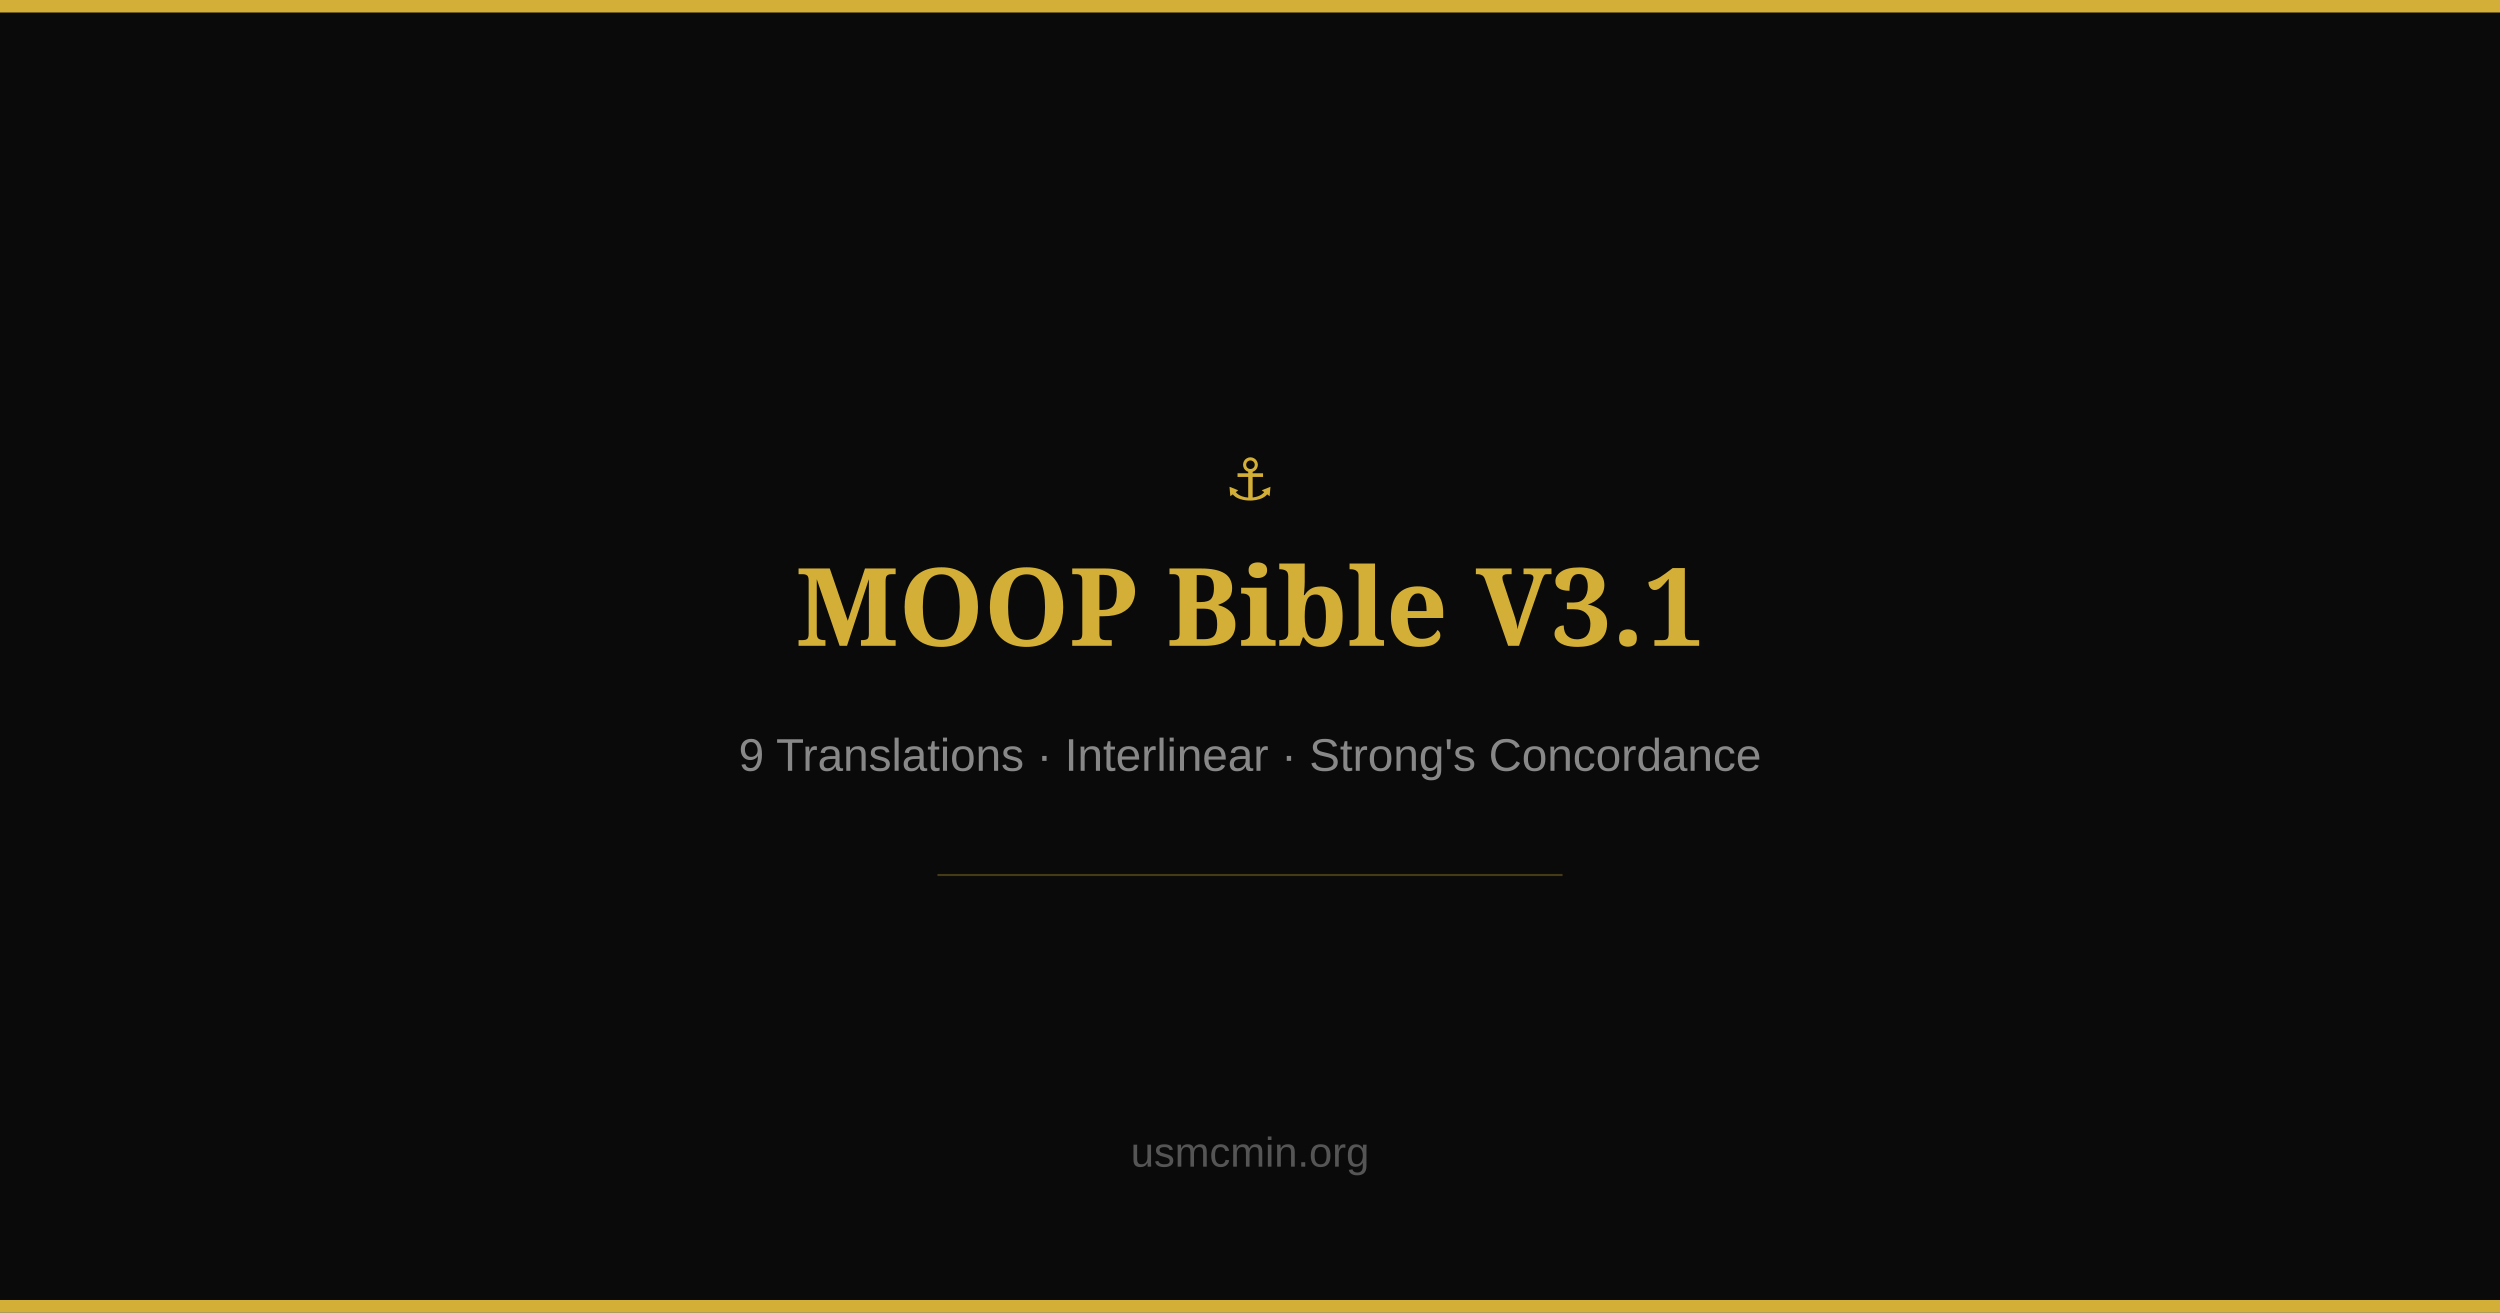
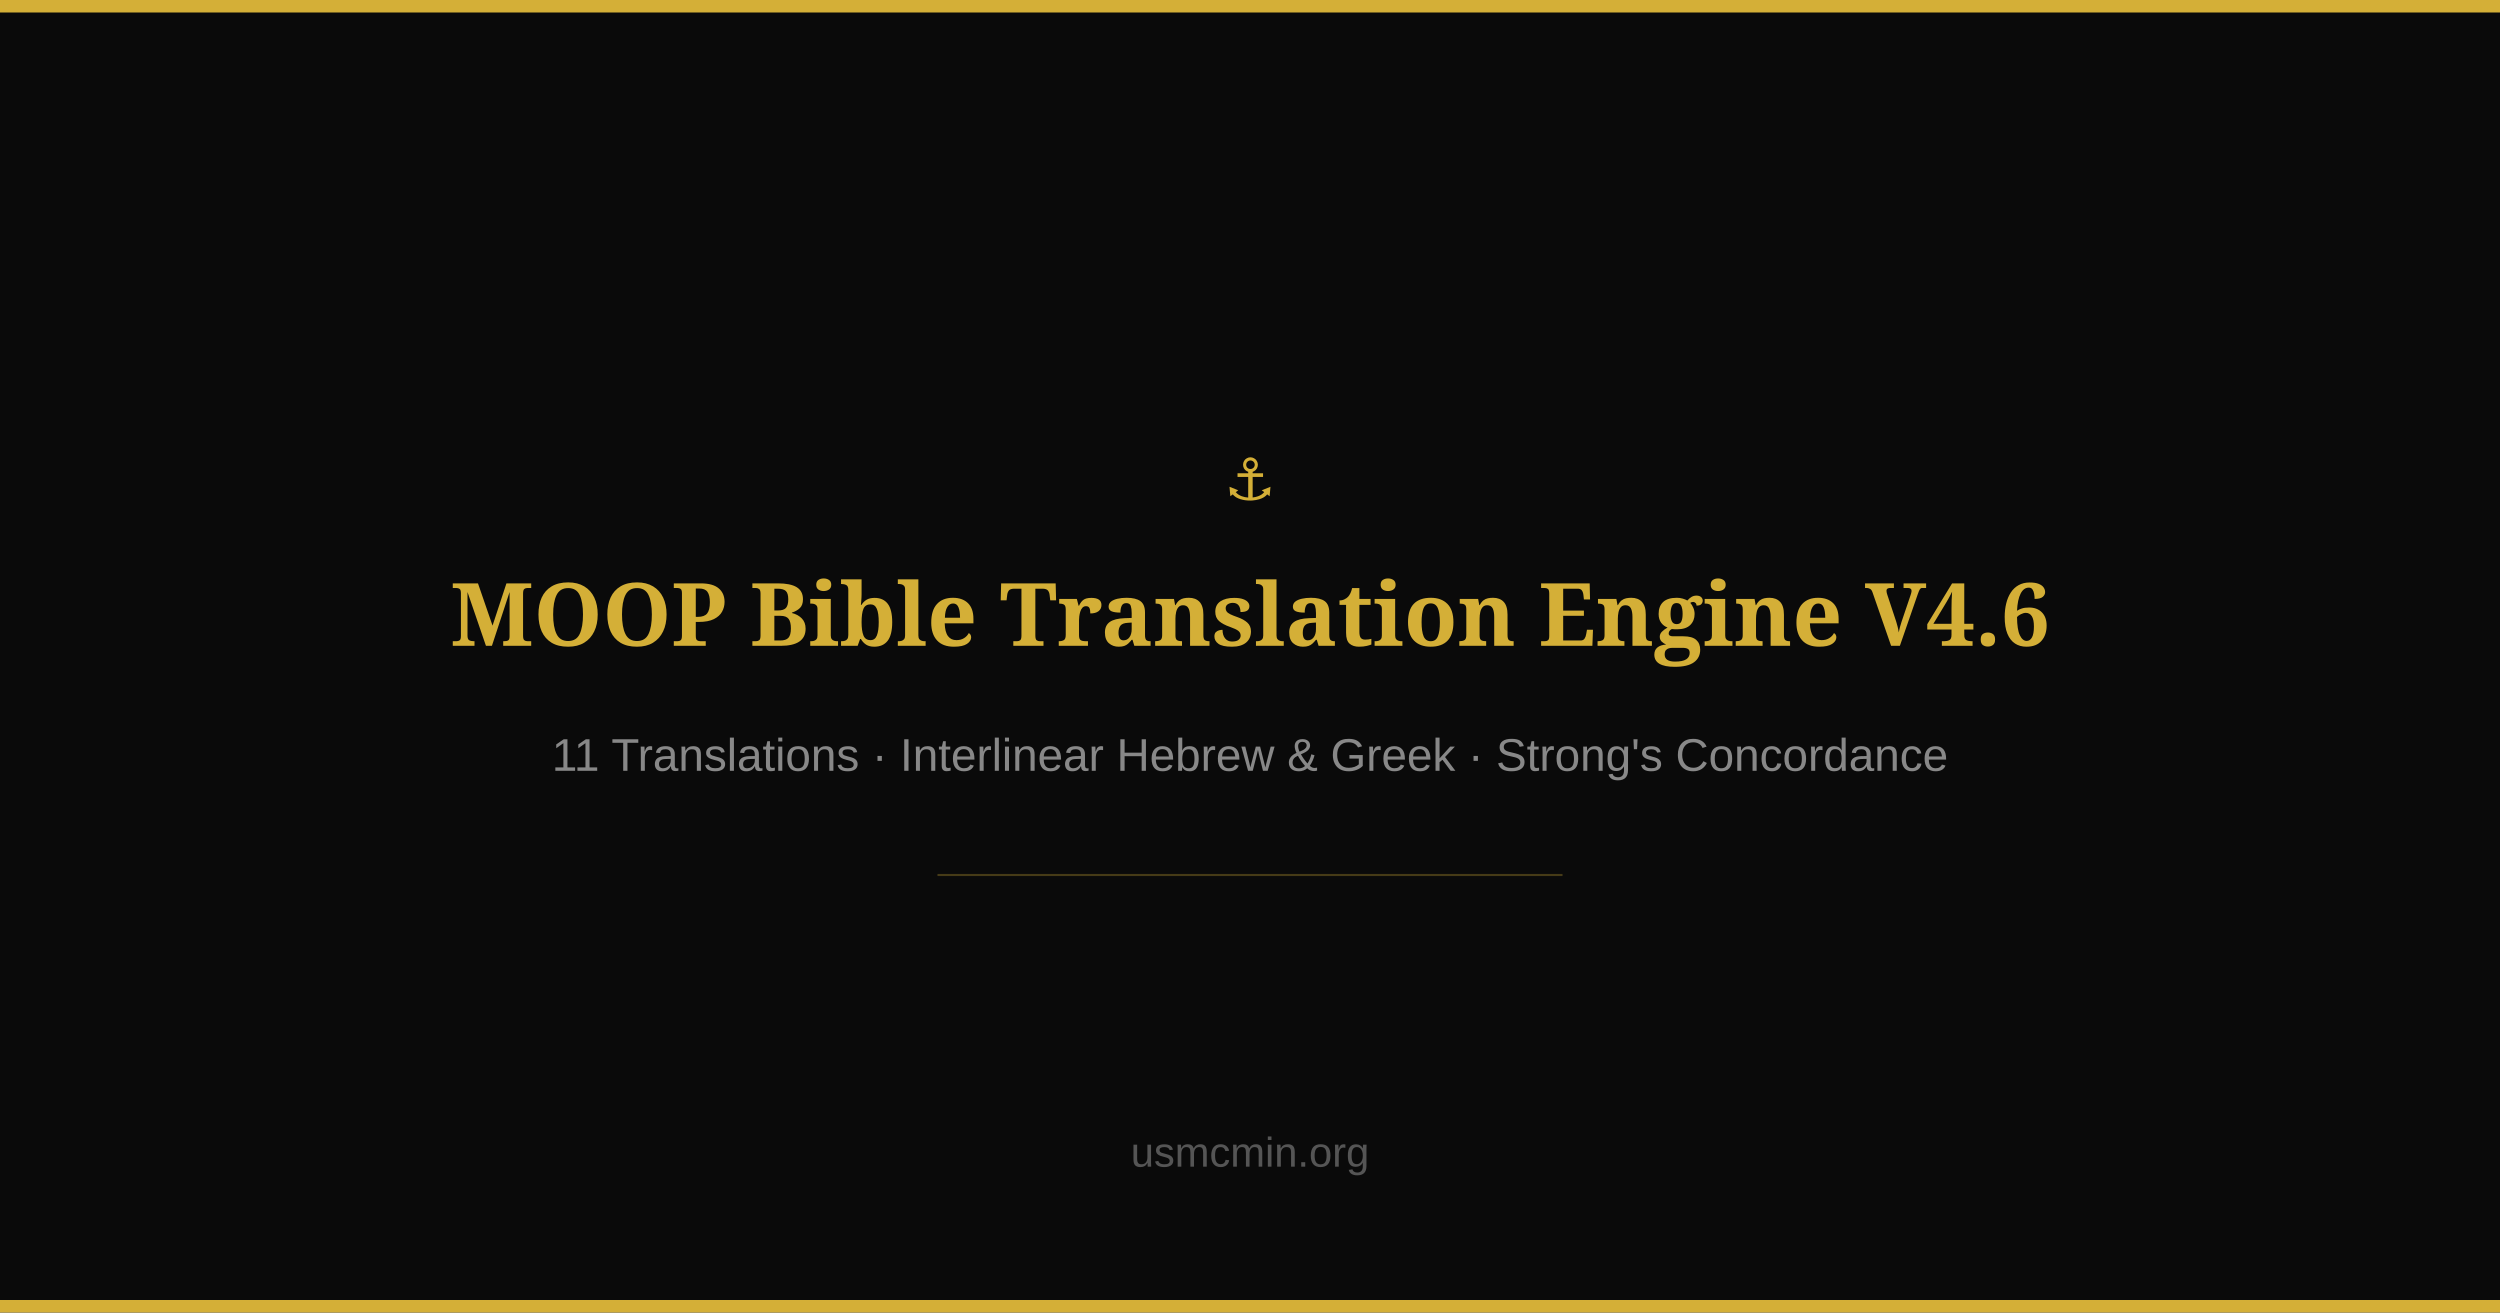
<svg xmlns="http://www.w3.org/2000/svg" width="1200" height="630" viewBox="0 0 1200 630">
  <rect width="1200" height="630" fill="#0a0a0a" />
  <rect width="1200" height="6" fill="#D4AF37" />
  <rect y="624" width="1200" height="6" fill="#D4AF37" />
  <text x="600" y="240" text-anchor="middle" font-family="Georgia, serif" font-size="28" fill="#D4AF37" letter-spacing="4">⚓</text>
-   <text x="600" y="310" text-anchor="middle" font-family="Georgia, serif" font-size="52" font-weight="bold" fill="#D4AF37">MOOP Bible V3.1</text>
-   <text x="600" y="370" text-anchor="middle" font-family="Arial, sans-serif" font-size="22" fill="#888">9 Translations · Interlinear · Strong's Concordance</text>
+   <text x="600" y="310" text-anchor="middle" font-family="Georgia, serif" font-size="42" font-weight="bold" fill="#D4AF37">MOOP Bible Translation Engine V4.6</text>
+   <text x="600" y="370" text-anchor="middle" font-family="Arial, sans-serif" font-size="22" fill="#888">11 Translations · Interlinear Hebrew &amp; Greek · Strong's Concordance</text>
  <text x="600" y="560" text-anchor="middle" font-family="Arial, sans-serif" font-size="20" fill="#555">usmcmin.org</text>
  <line x1="450" y1="420" x2="750" y2="420" stroke="#D4AF37" stroke-width="1" opacity="0.3" />
</svg>
